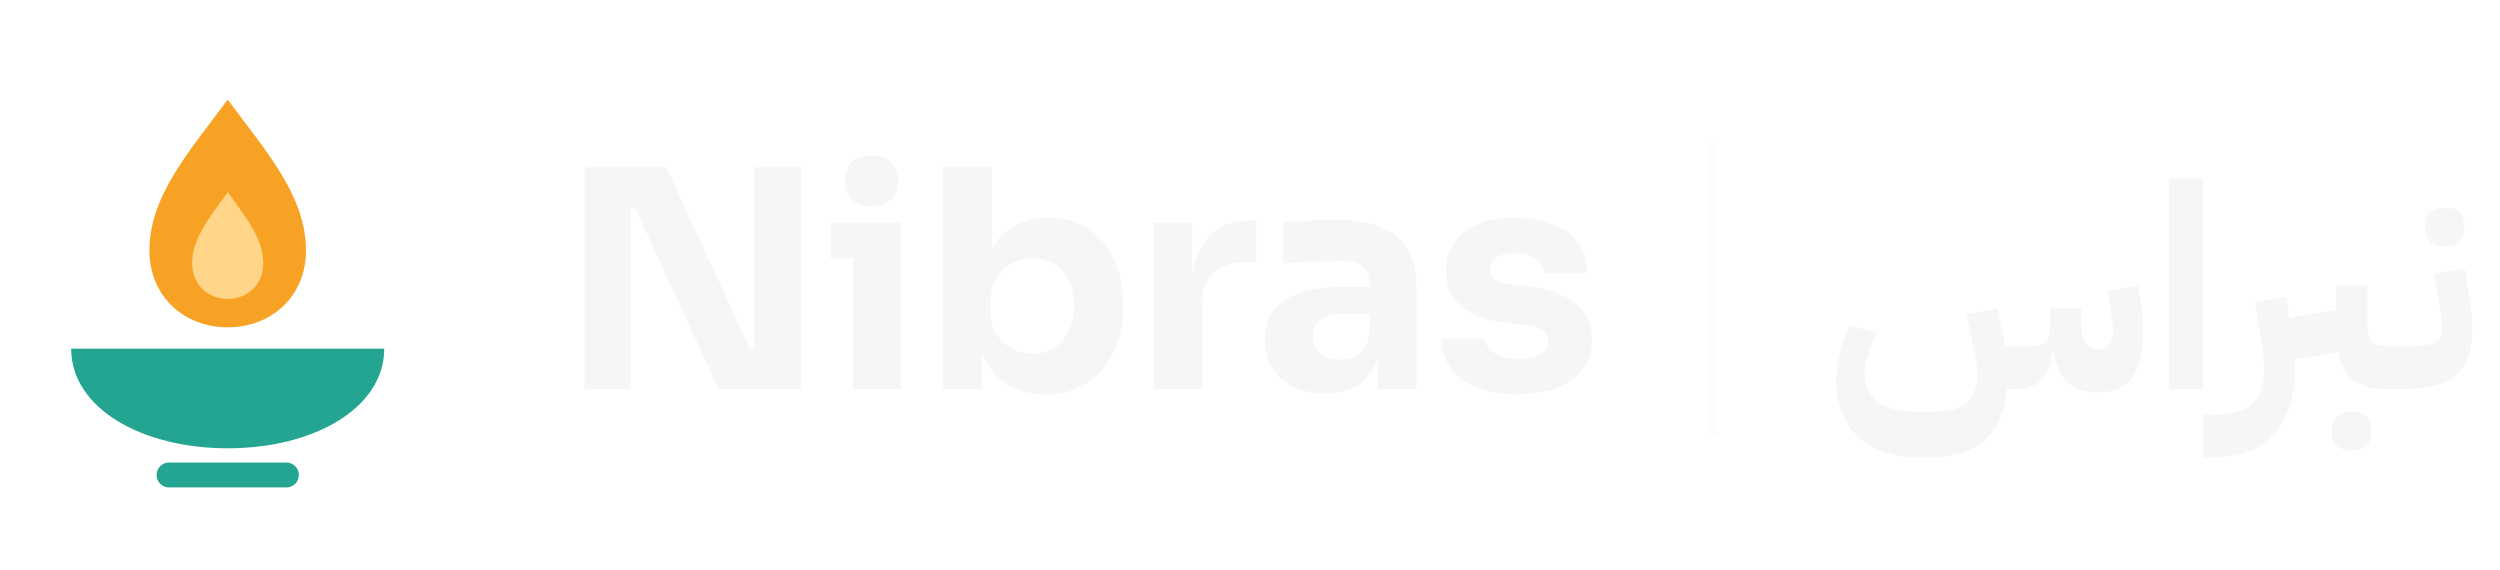
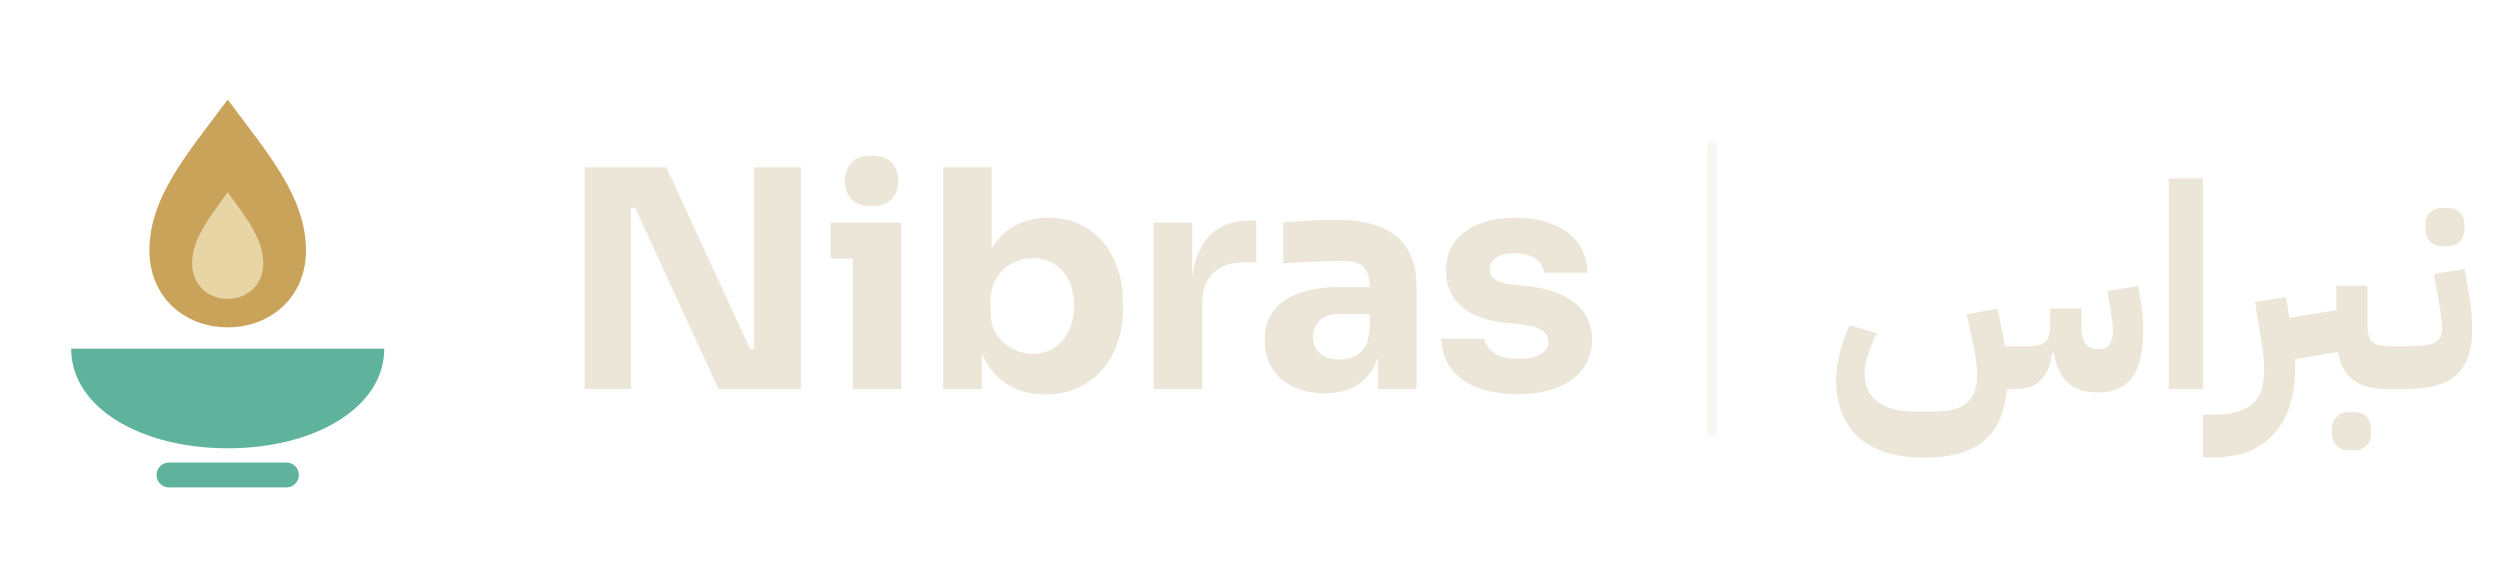
<svg xmlns="http://www.w3.org/2000/svg" viewBox="0 0 527 120" width="527" height="120" role="img" aria-label="Nibras · نبراس">
  <g transform="translate(0 12.0) scale(1.5)">
-     <path d="M32 6c5.5 7.4 11 13.6 11 21.2C43 33.7 38.1 38 32 38s-11-4.3-11-10.8C21 19.6 26.5 13.4 32 6z" fill="#F7A224" />
-     <path d="M32 19c2.6 3.6 5 6.6 5 10 0 3-2.2 5-5 5s-5-2-5-5c0-3.4 2.4-6.4 5-10z" fill="#FFD58A" />
-     <path d="M10 41h44c0 8.3-9.8 14-22 14S10 49.3 10 41z" fill="#24A592" />
-     <rect x="22" y="57" width="20" height="3.5" rx="1.75" fill="#24A592" />
+     <path d="M32 6c5.5 7.4 11 13.6 11 21.2C43 33.7 38.1 38 32 38s-11-4.3-11-10.8C21 19.6 26.5 13.4 32 6z" fill="#c9a35a" />
+     <path d="M32 19c2.6 3.6 5 6.6 5 10 0 3-2.2 5-5 5s-5-2-5-5c0-3.4 2.4-6.4 5-10z" fill="#e8d5a6" />
+     <path d="M10 41h44c0 8.3-9.8 14-22 14S10 49.3 10 41z" fill="#5fb39c" />
+     <rect x="22" y="57" width="20" height="3.5" rx="1.75" fill="#5fb39c" />
  </g>
-   <path d="M123.248 82.0V35.28H140.464L158.064 73.488H160.24L158.96 74.64V35.28H168.816V82.0H151.472L133.872 43.792H131.696L132.976 42.64V82.0ZM179.76 82.0V46.928H190.0V82.0ZM175.088 54.48V46.928H190.0V54.48ZM183.728 43.472Q180.848 43.472 179.472 41.968Q178.096 40.464 178.096 38.16Q178.096 35.792 179.472 34.288Q180.848 32.784 183.728 32.784Q186.608 32.784 187.984 34.288Q189.36 35.792 189.36 38.16Q189.36 40.464 187.984 41.968Q186.608 43.472 183.728 43.472ZM220.4 83.152Q216.112 83.152 212.848 81.328Q209.584 79.504 207.728 76.048Q205.872 72.592 205.744 67.6H206.96V82.0H198.832V35.28H209.072V59.024L206.64 62.096Q206.832 56.784 208.656 53.168Q210.48 49.552 213.68 47.728Q216.88 45.904 220.976 45.904Q224.56 45.904 227.472 47.216Q230.384 48.528 232.432 50.928Q234.48 53.328 235.6 56.592Q236.72 59.856 236.72 63.696V65.104Q236.72 68.944 235.6 72.208Q234.48 75.472 232.336 77.936Q230.192 80.4 227.184 81.776Q224.176 83.152 220.4 83.152ZM217.712 74.576Q220.336 74.576 222.288 73.296Q224.24 72.016 225.328 69.68Q226.416 67.344 226.416 64.4Q226.416 61.392 225.328 59.152Q224.24 56.912 222.288 55.664Q220.336 54.416 217.712 54.416Q215.408 54.416 213.36 55.504Q211.312 56.592 210.064 58.608Q208.816 60.624 208.816 63.504V65.872Q208.816 68.624 210.128 70.576Q211.44 72.528 213.488 73.552Q215.536 74.576 217.712 74.576ZM243.184 82.0V46.928H251.312V61.968H251.12Q251.12 54.544 254.288 50.512Q257.456 46.48 263.472 46.48H264.816V55.312H262.256Q258.032 55.312 255.728 57.584Q253.424 59.856 253.424 64.144V82.0ZM290.48 82.0V71.632H288.752V60.368Q288.752 57.68 287.472 56.336Q286.192 54.992 283.376 54.992Q281.968 54.992 279.664 55.056Q277.36 55.12 274.928 55.248Q272.496 55.376 270.512 55.504V46.864Q271.984 46.736 273.968 46.608Q275.952 46.48 278.064 46.416Q280.176 46.352 282.032 46.352Q287.408 46.352 291.088 47.888Q294.768 49.424 296.688 52.528Q298.608 55.632 298.608 60.496V82.0ZM279.28 82.896Q275.504 82.896 272.656 81.552Q269.808 80.208 268.208 77.68Q266.608 75.152 266.608 71.632Q266.608 67.792 268.592 65.328Q270.576 62.864 274.16 61.68Q277.744 60.496 282.416 60.496H289.904V66.192H282.352Q279.664 66.192 278.224 67.504Q276.784 68.816 276.784 71.056Q276.784 73.168 278.224 74.48Q279.664 75.792 282.352 75.792Q284.08 75.792 285.456 75.184Q286.832 74.576 287.728 73.104Q288.624 71.632 288.752 69.008L291.184 71.568Q290.864 75.216 289.424 77.712Q287.984 80.208 285.456 81.552Q282.928 82.896 279.28 82.896ZM319.984 83.088Q312.496 83.088 308.272 80.016Q304.048 76.944 303.792 71.376H312.88Q313.136 73.04 314.896 74.352Q316.656 75.664 320.176 75.664Q322.864 75.664 324.624 74.736Q326.384 73.808 326.384 72.08Q326.384 70.544 325.04 69.616Q323.696 68.688 320.24 68.304L317.488 68.048Q311.152 67.408 307.984 64.528Q304.816 61.648 304.816 57.168Q304.816 53.456 306.672 50.96Q308.528 48.464 311.824 47.184Q315.12 45.904 319.344 45.904Q326.128 45.904 330.288 48.88Q334.448 51.856 334.64 57.488H325.552Q325.296 55.76 323.76 54.576Q322.224 53.392 319.216 53.392Q316.848 53.392 315.44 54.288Q314.032 55.184 314.032 56.72Q314.032 58.192 315.248 58.96Q316.464 59.728 319.216 60.048L321.968 60.304Q328.432 61.008 332.016 63.888Q335.6 66.768 335.6 71.632Q335.6 75.152 333.68 77.744Q331.76 80.336 328.24 81.712Q324.72 83.088 319.984 83.088Z" fill="#F5F7F7" />
-   <rect x="359.9" y="30" width="2" height="62" rx="1" fill="#F5F7F7" opacity="0.35" />
-   <path d="M442.304 82.72Q438.044 82.72 435.884 80.68Q433.724 78.64 432.944 74.38H432.584Q432.104 78.34 430.184 80.17Q428.264 82.0 425.204 82.0H423.044Q422.384 89.5 418.154 92.98Q413.924 96.46 405.704 96.46Q396.464 96.46 391.754 92.14Q387.044 87.82 387.044 80.02Q387.044 77.5 387.794 74.56Q388.544 71.62 389.864 68.56L395.624 70.24Q394.424 72.7 393.734 74.89Q393.044 77.08 393.044 78.82Q393.044 82.54 395.744 84.64Q398.444 86.74 403.304 86.74H408.104Q412.604 86.74 414.704 84.85Q416.804 82.96 416.804 78.88Q416.804 77.5 416.504 75.64Q416.204 73.78 415.784 71.86L414.584 66.28L421.064 65.02L422.204 70.54L422.624 73.0H427.364Q430.064 73.0 431.114 72.07Q432.164 71.14 432.164 68.8V65.02H438.764V68.8Q438.764 71.32 439.634 72.46Q440.504 73.6 442.004 73.6H442.604Q443.864 73.6 444.644 72.67Q445.424 71.74 445.424 69.7Q445.424 68.86 445.244 67.57Q445.064 66.28 444.764 64.42L444.224 61.36L450.764 60.28L451.244 63.34Q451.544 65.08 451.664 66.61Q451.784 68.14 451.784 69.7Q451.784 76.42 449.474 79.57Q447.164 82.72 442.304 82.72ZM457.184 37.6H464.384V82.0H457.184ZM464.384 87.4H466.784Q472.244 87.4 474.794 85.18Q477.344 82.96 477.284 77.8Q477.284 76.42 477.104 74.89Q476.924 73.36 476.624 71.62L475.364 63.64L481.904 62.62L482.564 67.0L492.464 65.38V60.22H499.064V68.56Q499.064 71.26 500.144 72.13Q501.224 73.0 503.864 73.0H505.664V80.2L503.864 82.0H503.204Q498.644 82.0 496.124 80.17Q493.604 78.34 492.824 74.2L483.764 75.7Q483.824 76.18 483.824 76.66Q483.824 77.14 483.824 77.5Q483.824 81.82 482.744 85.3Q481.664 88.78 479.504 91.27Q477.344 93.76 474.164 95.08Q470.984 96.4 466.844 96.4H464.384ZM495.104 94.9Q493.544 94.9 492.554 93.94Q491.564 92.98 491.564 90.88Q491.564 88.78 492.554 87.82Q493.544 86.86 495.104 86.86H496.304Q497.864 86.86 498.854 87.82Q499.844 88.78 499.844 90.88Q499.844 92.98 498.854 93.94Q497.864 94.9 496.304 94.9ZM503.864 74.8 505.664 73.0H507.404Q509.564 73.0 510.974 72.82Q512.384 72.64 513.254 72.19Q514.124 71.74 514.454 71.05Q514.784 70.36 514.784 69.34Q514.784 68.44 514.634 67.03Q514.484 65.62 514.064 63.34L513.044 57.76L519.584 56.68L520.484 62.26Q520.784 63.88 520.964 65.86Q521.144 67.84 521.144 69.34Q521.144 75.88 517.934 78.94Q514.724 82.0 507.404 82.0H503.864ZM514.784 51.88Q513.224 51.88 512.234 50.92Q511.244 49.96 511.244 47.86Q511.244 45.76 512.234 44.8Q513.224 43.84 514.784 43.84H515.984Q517.544 43.84 518.534 44.8Q519.524 45.76 519.524 47.86Q519.524 49.96 518.534 50.92Q517.544 51.88 515.984 51.88Z" fill="#F5F7F7" />
+   <path d="M123.248 82.0V35.28H140.464L158.064 73.488H160.24L158.96 74.64V35.28H168.816V82.0H151.472L133.872 43.792H131.696L132.976 42.64V82.0ZM179.76 82.0V46.928H190.0V82.0ZM175.088 54.48V46.928H190.0V54.48ZM183.728 43.472Q180.848 43.472 179.472 41.968Q178.096 40.464 178.096 38.16Q178.096 35.792 179.472 34.288Q180.848 32.784 183.728 32.784Q186.608 32.784 187.984 34.288Q189.36 35.792 189.36 38.16Q189.36 40.464 187.984 41.968Q186.608 43.472 183.728 43.472ZM220.4 83.152Q216.112 83.152 212.848 81.328Q209.584 79.504 207.728 76.048Q205.872 72.592 205.744 67.6H206.96V82.0H198.832V35.28H209.072V59.024L206.64 62.096Q206.832 56.784 208.656 53.168Q210.48 49.552 213.68 47.728Q216.88 45.904 220.976 45.904Q224.56 45.904 227.472 47.216Q230.384 48.528 232.432 50.928Q234.48 53.328 235.6 56.592Q236.72 59.856 236.72 63.696V65.104Q236.72 68.944 235.6 72.208Q234.48 75.472 232.336 77.936Q230.192 80.4 227.184 81.776Q224.176 83.152 220.4 83.152ZM217.712 74.576Q220.336 74.576 222.288 73.296Q224.24 72.016 225.328 69.68Q226.416 67.344 226.416 64.4Q226.416 61.392 225.328 59.152Q224.24 56.912 222.288 55.664Q220.336 54.416 217.712 54.416Q215.408 54.416 213.36 55.504Q211.312 56.592 210.064 58.608Q208.816 60.624 208.816 63.504V65.872Q208.816 68.624 210.128 70.576Q211.44 72.528 213.488 73.552Q215.536 74.576 217.712 74.576ZM243.184 82.0V46.928H251.312V61.968H251.12Q251.12 54.544 254.288 50.512Q257.456 46.48 263.472 46.48H264.816V55.312H262.256Q258.032 55.312 255.728 57.584Q253.424 59.856 253.424 64.144V82.0ZM290.48 82.0V71.632H288.752V60.368Q288.752 57.68 287.472 56.336Q286.192 54.992 283.376 54.992Q281.968 54.992 279.664 55.056Q277.36 55.12 274.928 55.248Q272.496 55.376 270.512 55.504V46.864Q271.984 46.736 273.968 46.608Q275.952 46.48 278.064 46.416Q280.176 46.352 282.032 46.352Q287.408 46.352 291.088 47.888Q294.768 49.424 296.688 52.528Q298.608 55.632 298.608 60.496V82.0ZM279.28 82.896Q275.504 82.896 272.656 81.552Q269.808 80.208 268.208 77.68Q266.608 75.152 266.608 71.632Q266.608 67.792 268.592 65.328Q270.576 62.864 274.16 61.68Q277.744 60.496 282.416 60.496H289.904V66.192H282.352Q279.664 66.192 278.224 67.504Q276.784 68.816 276.784 71.056Q276.784 73.168 278.224 74.48Q279.664 75.792 282.352 75.792Q284.08 75.792 285.456 75.184Q286.832 74.576 287.728 73.104Q288.624 71.632 288.752 69.008L291.184 71.568Q290.864 75.216 289.424 77.712Q287.984 80.208 285.456 81.552Q282.928 82.896 279.28 82.896ZM319.984 83.088Q312.496 83.088 308.272 80.016Q304.048 76.944 303.792 71.376H312.88Q313.136 73.04 314.896 74.352Q316.656 75.664 320.176 75.664Q322.864 75.664 324.624 74.736Q326.384 73.808 326.384 72.08Q326.384 70.544 325.04 69.616Q323.696 68.688 320.24 68.304L317.488 68.048Q311.152 67.408 307.984 64.528Q304.816 61.648 304.816 57.168Q304.816 53.456 306.672 50.96Q308.528 48.464 311.824 47.184Q315.12 45.904 319.344 45.904Q326.128 45.904 330.288 48.88Q334.448 51.856 334.64 57.488H325.552Q325.296 55.76 323.76 54.576Q322.224 53.392 319.216 53.392Q316.848 53.392 315.44 54.288Q314.032 55.184 314.032 56.72Q314.032 58.192 315.248 58.96Q316.464 59.728 319.216 60.048L321.968 60.304Q328.432 61.008 332.016 63.888Q335.6 66.768 335.6 71.632Q335.6 75.152 333.68 77.744Q331.76 80.336 328.24 81.712Q324.72 83.088 319.984 83.088Z" fill="#ece6d8" />
+   <rect x="359.9" y="30" width="2" height="62" rx="1" fill="#ece6d8" opacity="0.35" />
+   <path d="M442.304 82.72Q438.044 82.72 435.884 80.68Q433.724 78.64 432.944 74.38H432.584Q432.104 78.34 430.184 80.17Q428.264 82.0 425.204 82.0H423.044Q422.384 89.5 418.154 92.98Q413.924 96.46 405.704 96.46Q396.464 96.46 391.754 92.14Q387.044 87.82 387.044 80.02Q387.044 77.5 387.794 74.56Q388.544 71.62 389.864 68.56L395.624 70.24Q394.424 72.7 393.734 74.89Q393.044 77.08 393.044 78.82Q393.044 82.54 395.744 84.64Q398.444 86.74 403.304 86.74H408.104Q412.604 86.74 414.704 84.85Q416.804 82.96 416.804 78.88Q416.804 77.5 416.504 75.64Q416.204 73.78 415.784 71.86L414.584 66.28L421.064 65.02L422.204 70.54L422.624 73.0H427.364Q430.064 73.0 431.114 72.07Q432.164 71.14 432.164 68.8V65.02H438.764V68.8Q438.764 71.32 439.634 72.46Q440.504 73.6 442.004 73.6H442.604Q443.864 73.6 444.644 72.67Q445.424 71.74 445.424 69.7Q445.424 68.86 445.244 67.57Q445.064 66.28 444.764 64.42L444.224 61.36L450.764 60.28L451.244 63.34Q451.544 65.08 451.664 66.61Q451.784 68.14 451.784 69.7Q451.784 76.42 449.474 79.57Q447.164 82.72 442.304 82.72ZM457.184 37.6H464.384V82.0H457.184ZM464.384 87.4H466.784Q472.244 87.4 474.794 85.18Q477.344 82.96 477.284 77.8Q477.284 76.42 477.104 74.89Q476.924 73.36 476.624 71.62L475.364 63.64L481.904 62.62L482.564 67.0L492.464 65.38V60.22H499.064V68.56Q499.064 71.26 500.144 72.13Q501.224 73.0 503.864 73.0H505.664V80.2L503.864 82.0H503.204Q498.644 82.0 496.124 80.17Q493.604 78.34 492.824 74.2L483.764 75.7Q483.824 76.18 483.824 76.66Q483.824 77.14 483.824 77.5Q483.824 81.82 482.744 85.3Q481.664 88.78 479.504 91.27Q477.344 93.76 474.164 95.08Q470.984 96.4 466.844 96.4H464.384ZM495.104 94.9Q493.544 94.9 492.554 93.94Q491.564 92.98 491.564 90.88Q491.564 88.78 492.554 87.82Q493.544 86.86 495.104 86.86H496.304Q497.864 86.86 498.854 87.82Q499.844 88.78 499.844 90.88Q499.844 92.98 498.854 93.94Q497.864 94.9 496.304 94.9ZM503.864 74.8 505.664 73.0H507.404Q509.564 73.0 510.974 72.82Q512.384 72.64 513.254 72.19Q514.124 71.74 514.454 71.05Q514.784 70.36 514.784 69.34Q514.784 68.44 514.634 67.03Q514.484 65.62 514.064 63.34L513.044 57.76L519.584 56.68L520.484 62.26Q520.784 63.88 520.964 65.86Q521.144 67.84 521.144 69.34Q521.144 75.88 517.934 78.94Q514.724 82.0 507.404 82.0H503.864ZM514.784 51.88Q513.224 51.88 512.234 50.92Q511.244 49.96 511.244 47.86Q511.244 45.76 512.234 44.8Q513.224 43.84 514.784 43.84H515.984Q517.544 43.84 518.534 44.8Q519.524 45.76 519.524 47.86Q519.524 49.96 518.534 50.92Q517.544 51.88 515.984 51.88Z" fill="#ece6d8" />
</svg>
